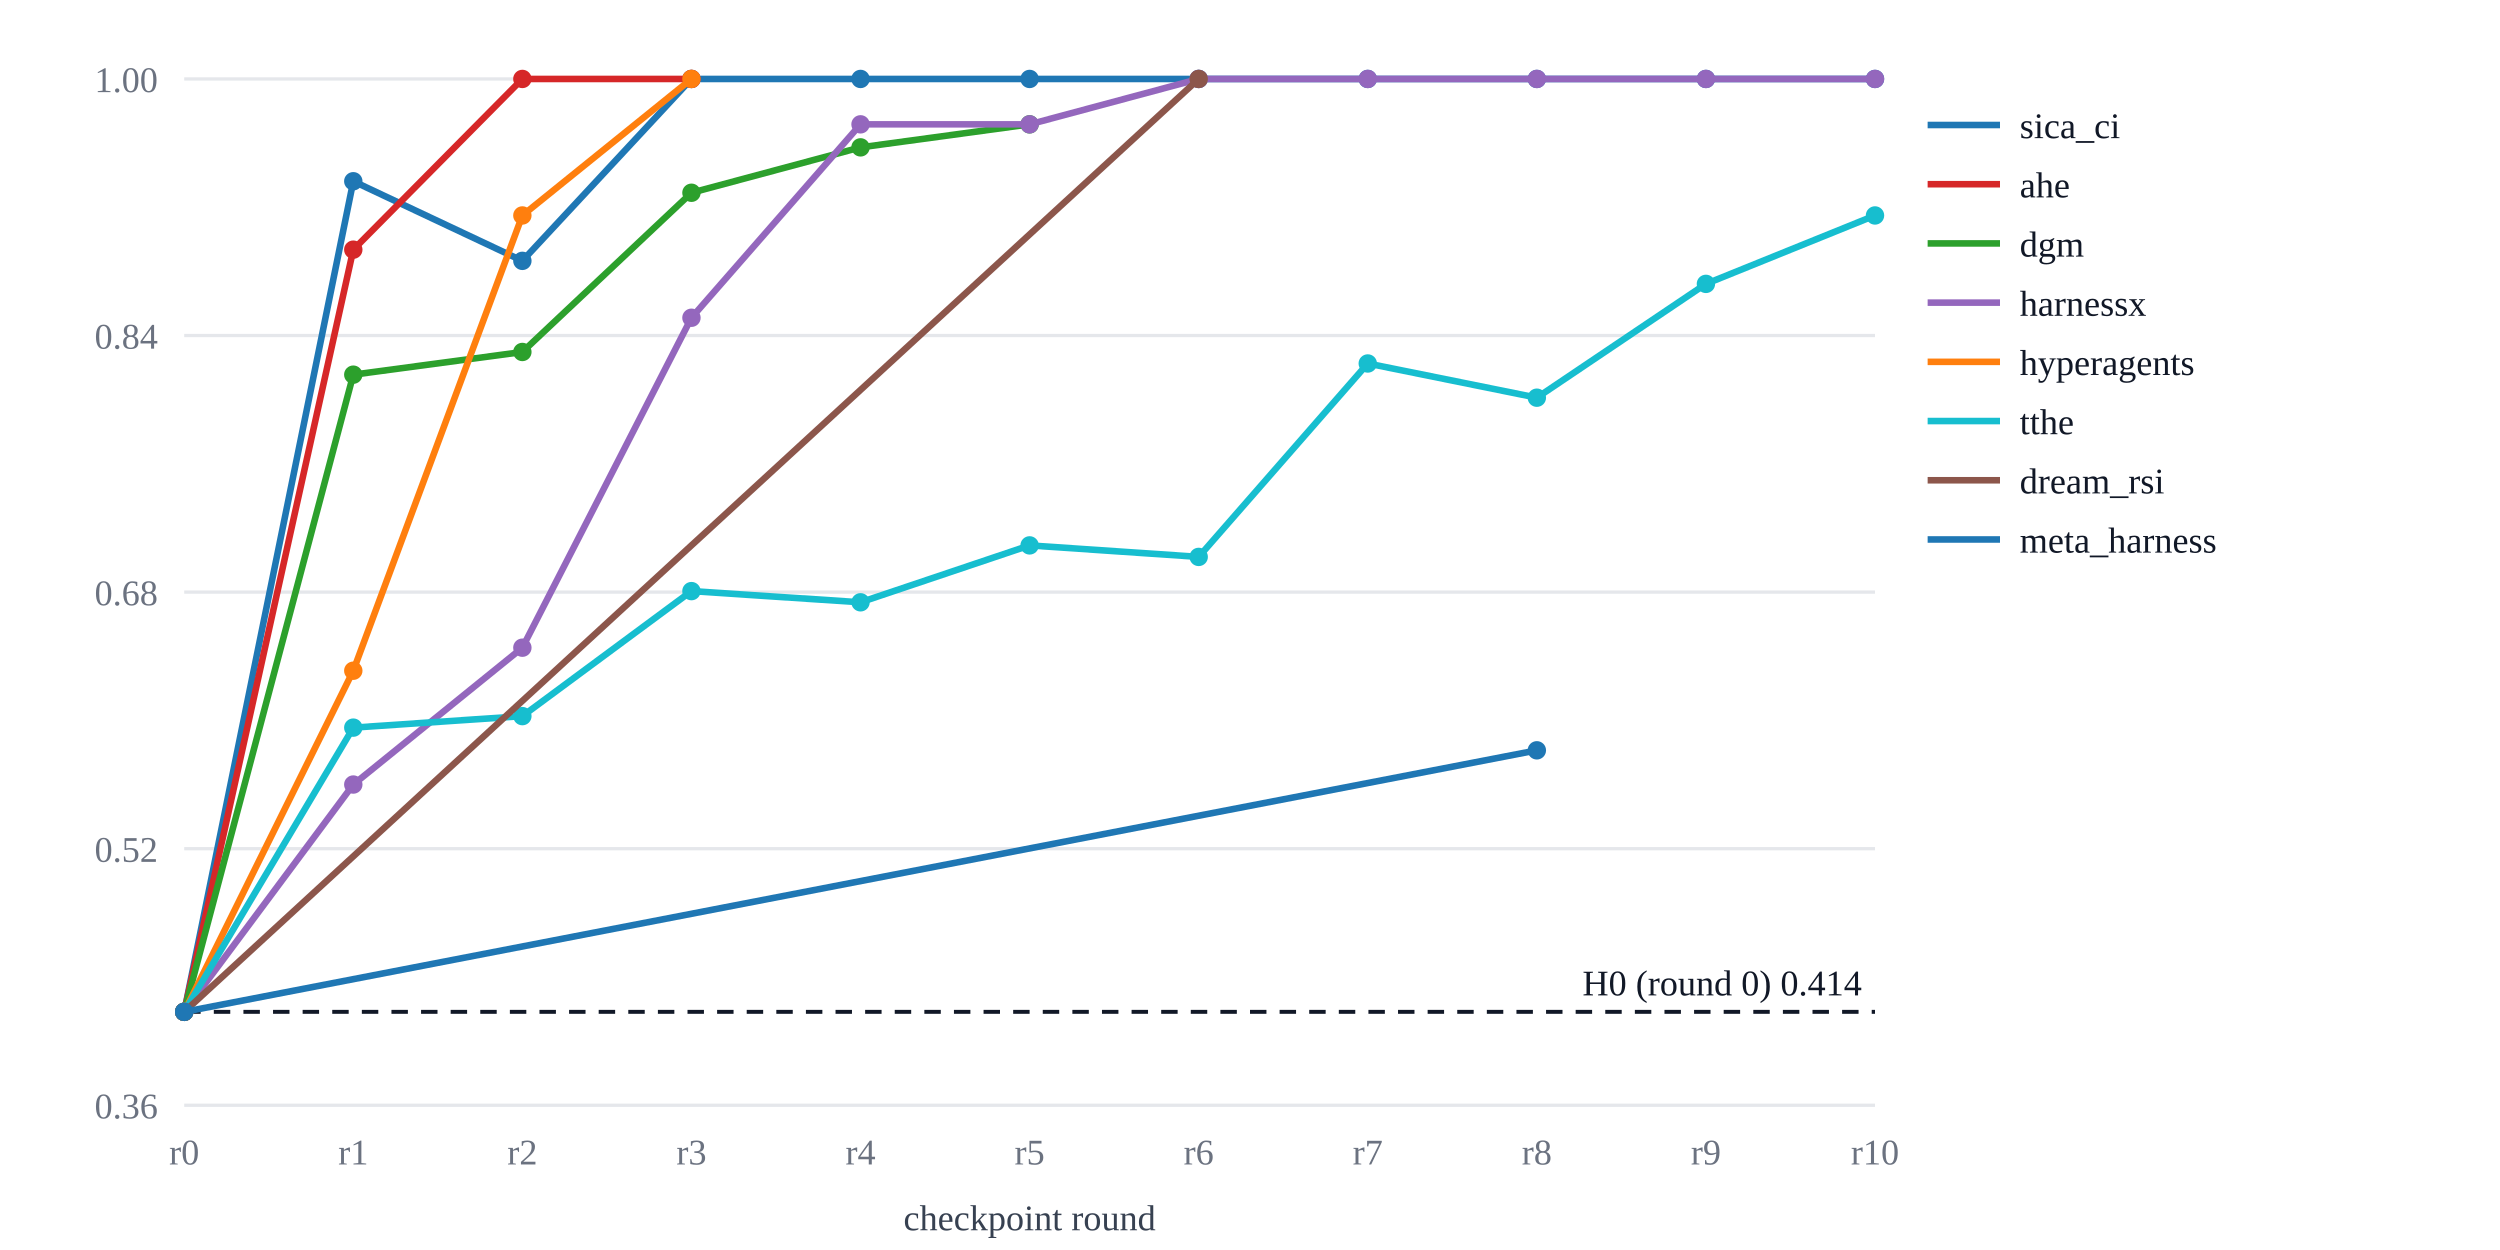
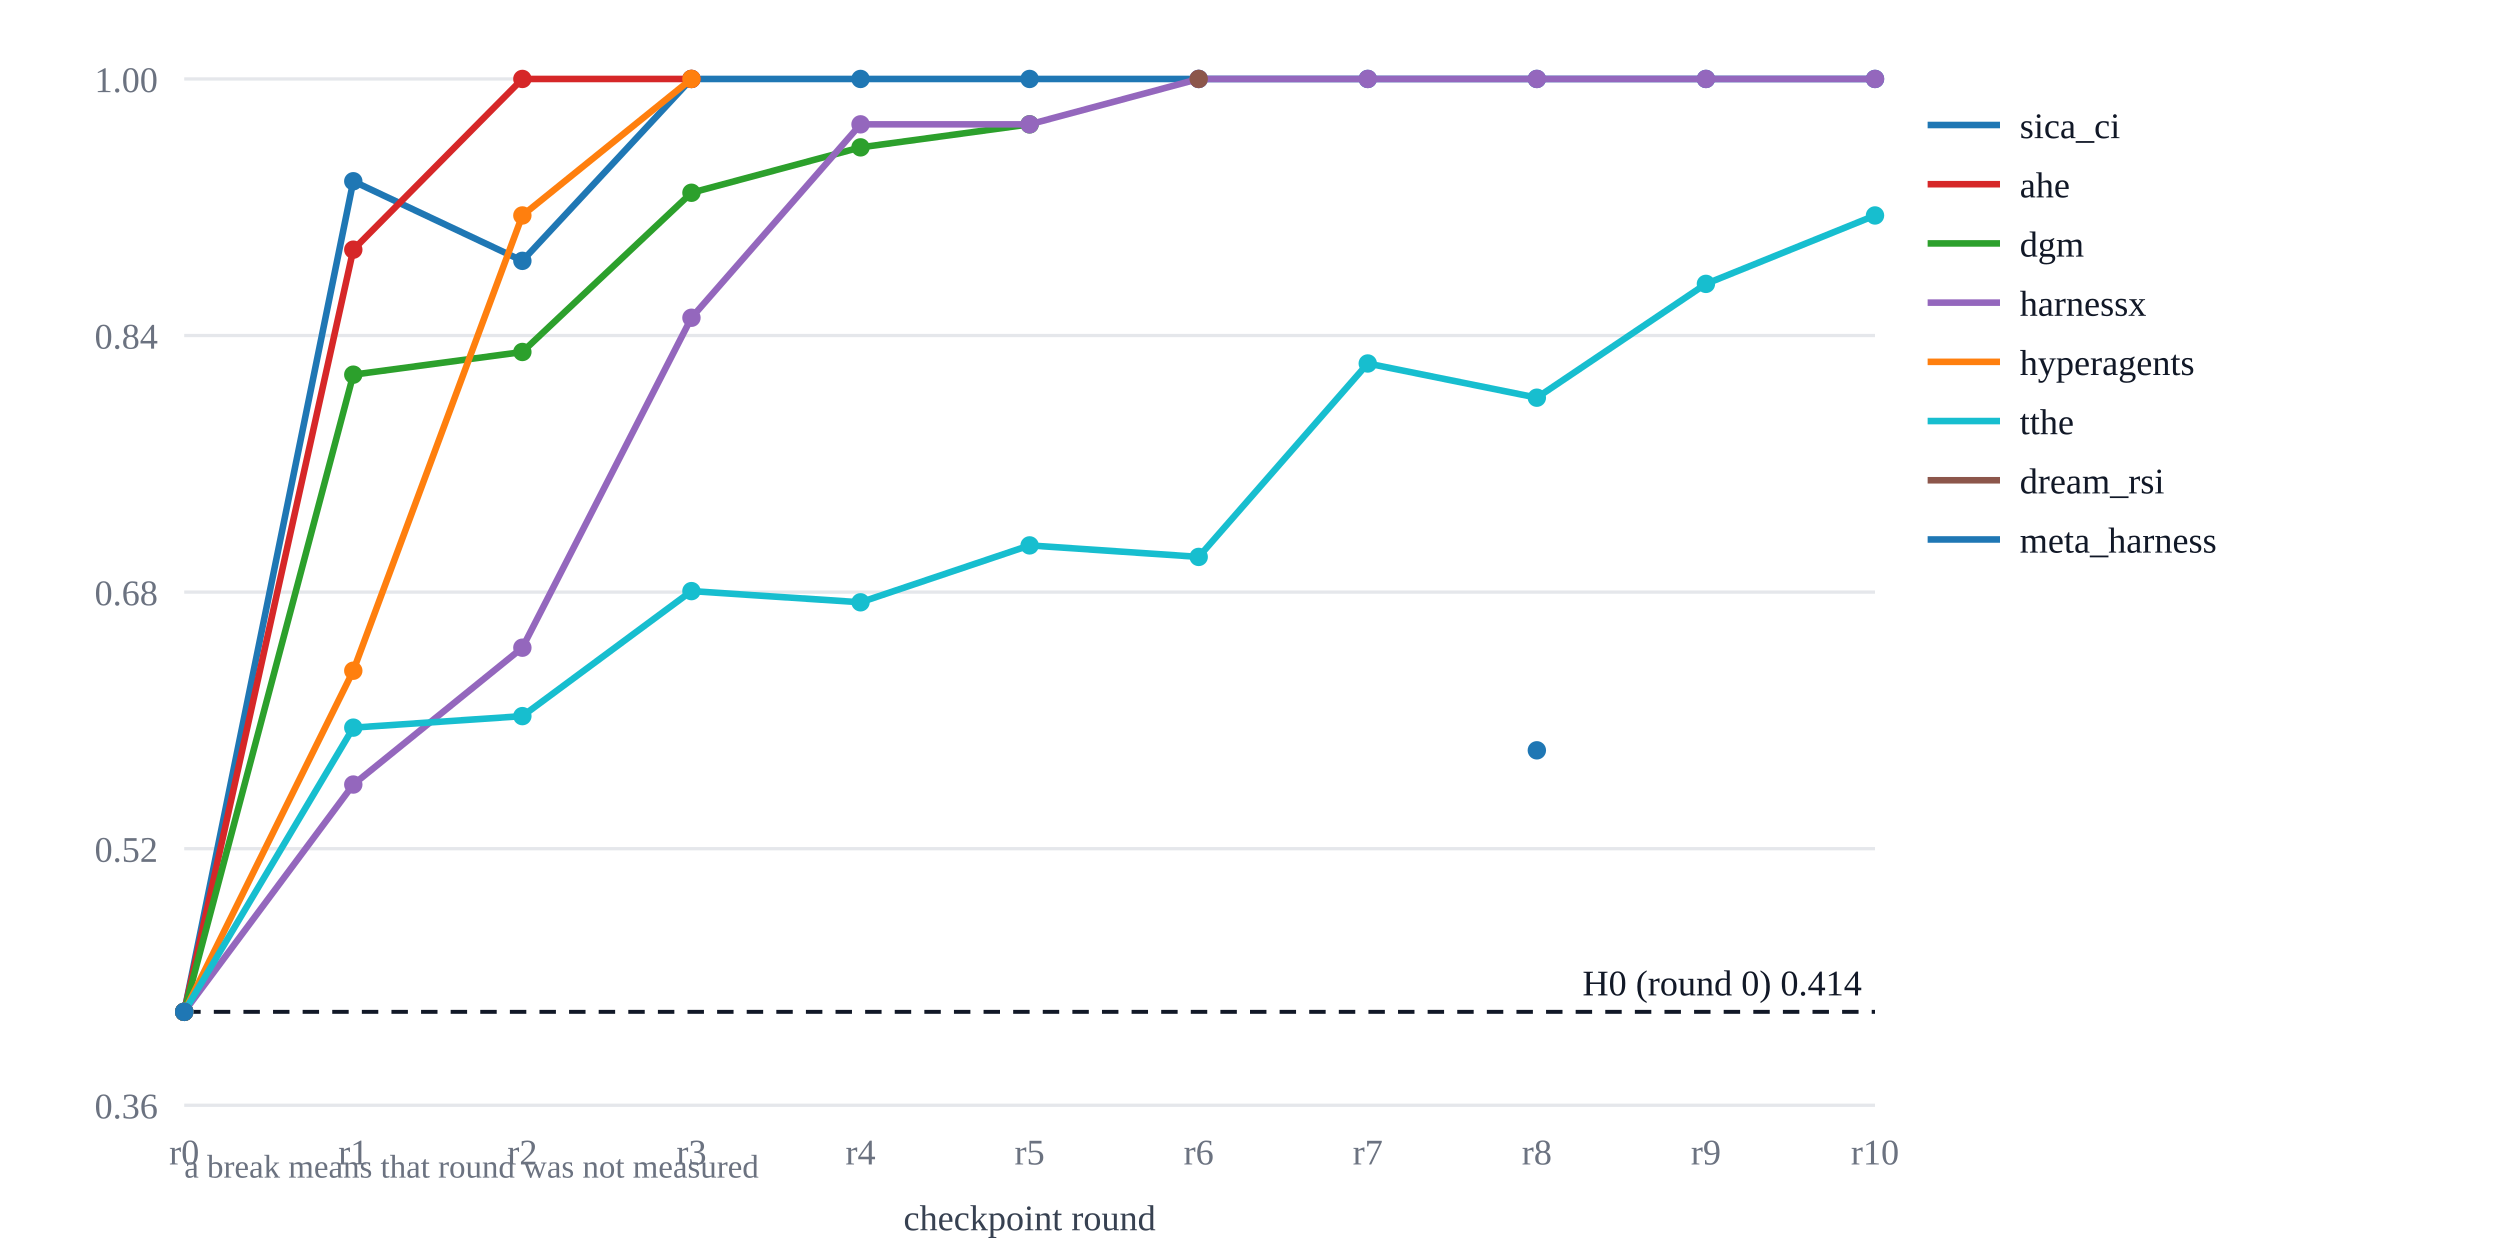
<svg xmlns="http://www.w3.org/2000/svg" width="760" height="380" viewBox="0 0 760 380" role="img" aria-label="Score by checkpoint round on valid_seen">
  <rect width="760" height="380" fill="#ffffff" />
  <line x1="56" y1="336.0" x2="570" y2="336.0" stroke="#e5e7eb" stroke-width="1" />
  <text x="48" y="340.0" font-size="11" fill="#6b7280" text-anchor="end">0.36</text>
  <line x1="56" y1="258.0" x2="570" y2="258.0" stroke="#e5e7eb" stroke-width="1" />
  <text x="48" y="262.0" font-size="11" fill="#6b7280" text-anchor="end">0.52</text>
  <line x1="56" y1="180.0" x2="570" y2="180.0" stroke="#e5e7eb" stroke-width="1" />
  <text x="48" y="184.0" font-size="11" fill="#6b7280" text-anchor="end">0.68</text>
  <line x1="56" y1="102.0" x2="570" y2="102.0" stroke="#e5e7eb" stroke-width="1" />
  <text x="48" y="106.0" font-size="11" fill="#6b7280" text-anchor="end">0.84</text>
  <line x1="56" y1="24.0" x2="570" y2="24.0" stroke="#e5e7eb" stroke-width="1" />
  <text x="48" y="28.0" font-size="11" fill="#6b7280" text-anchor="end">1.00</text>
  <text x="56.0" y="354" font-size="11" fill="#6b7280" text-anchor="middle">r0</text>
  <text x="107.4" y="354" font-size="11" fill="#6b7280" text-anchor="middle">r1</text>
  <text x="158.8" y="354" font-size="11" fill="#6b7280" text-anchor="middle">r2</text>
  <text x="210.2" y="354" font-size="11" fill="#6b7280" text-anchor="middle">r3</text>
  <text x="261.6" y="354" font-size="11" fill="#6b7280" text-anchor="middle">r4</text>
  <text x="313.0" y="354" font-size="11" fill="#6b7280" text-anchor="middle">r5</text>
  <text x="364.4" y="354" font-size="11" fill="#6b7280" text-anchor="middle">r6</text>
  <text x="415.8" y="354" font-size="11" fill="#6b7280" text-anchor="middle">r7</text>
  <text x="467.2" y="354" font-size="11" fill="#6b7280" text-anchor="middle">r8</text>
  <text x="518.6" y="354" font-size="11" fill="#6b7280" text-anchor="middle">r9</text>
  <text x="570.0" y="354" font-size="11" fill="#6b7280" text-anchor="middle">r10</text>
  <line x1="56" y1="307.6" x2="570" y2="307.6" stroke="#111827" stroke-width="1.2" stroke-dasharray="5 4" />
  <text x="566" y="302.6" font-size="11" fill="#111827" text-anchor="end">H0 (round 0) 0.414</text>
  <g data-method-line="sica_ci">
    <path d="M56.0,307.6 L107.4,55.1 L158.8,79.3 L210.2,24.0 L261.6,24.0 L313.0,24.0 L364.4,24.0 L415.8,24.0 L467.2,24.0 L518.6,24.0 L570.0,24.0" fill="none" stroke="#1f77b4" stroke-width="2" />
    <circle cx="56.0" cy="307.6" r="2.8" fill="#1f77b4" />
    <circle cx="107.4" cy="55.1" r="2.8" fill="#1f77b4" />
    <circle cx="158.8" cy="79.3" r="2.8" fill="#1f77b4" />
    <circle cx="210.2" cy="24.0" r="2.8" fill="#1f77b4" />
    <circle cx="261.6" cy="24.0" r="2.8" fill="#1f77b4" />
    <circle cx="313.0" cy="24.0" r="2.8" fill="#1f77b4" />
    <circle cx="364.4" cy="24.0" r="2.8" fill="#1f77b4" />
    <circle cx="415.8" cy="24.0" r="2.8" fill="#1f77b4" />
    <circle cx="467.2" cy="24.0" r="2.8" fill="#1f77b4" />
    <circle cx="518.6" cy="24.0" r="2.8" fill="#1f77b4" />
    <circle cx="570.0" cy="24.0" r="2.8" fill="#1f77b4" />
    <line x1="586" y1="38" x2="608" y2="38" stroke="#1f77b4" stroke-width="2" />
    <text x="614" y="42" font-size="11" fill="#111827">sica_ci</text>
  </g>
  <g data-method-line="ahe">
    <path d="M56.0,307.6 L107.4,75.9 L158.8,24.0 L210.2,24.0" fill="none" stroke="#d62728" stroke-width="2" />
    <circle cx="56.0" cy="307.6" r="2.8" fill="#d62728" />
    <circle cx="107.4" cy="75.9" r="2.8" fill="#d62728" />
    <circle cx="158.8" cy="24.0" r="2.8" fill="#d62728" />
    <circle cx="210.2" cy="24.0" r="2.8" fill="#d62728" />
    <line x1="586" y1="56" x2="608" y2="56" stroke="#d62728" stroke-width="2" />
    <text x="614" y="60" font-size="11" fill="#111827">ahe</text>
  </g>
  <g data-method-line="dgm">
    <path d="M56.0,307.6 L107.4,113.9 L158.8,107.0 L210.2,58.6 L261.6,44.8 L313.0,37.8" fill="none" stroke="#2ca02c" stroke-width="2" />
    <circle cx="56.0" cy="307.6" r="2.8" fill="#2ca02c" />
    <circle cx="107.4" cy="113.9" r="2.8" fill="#2ca02c" />
    <circle cx="158.8" cy="107.0" r="2.8" fill="#2ca02c" />
    <circle cx="210.2" cy="58.6" r="2.8" fill="#2ca02c" />
    <circle cx="261.6" cy="44.8" r="2.8" fill="#2ca02c" />
    <circle cx="313.0" cy="37.8" r="2.8" fill="#2ca02c" />
    <line x1="586" y1="74" x2="608" y2="74" stroke="#2ca02c" stroke-width="2" />
    <text x="614" y="78" font-size="11" fill="#111827">dgm</text>
  </g>
  <g data-method-line="harnessx">
    <path d="M56.0,307.6 L107.4,238.5 L158.8,196.9 L210.2,96.6 L261.6,37.8 L313.0,37.8 L364.4,24.0 L415.8,24.0 L467.2,24.0 L518.6,24.0 L570.0,24.0" fill="none" stroke="#9467bd" stroke-width="2" />
    <circle cx="56.0" cy="307.6" r="2.8" fill="#9467bd" />
    <circle cx="107.4" cy="238.5" r="2.8" fill="#9467bd" />
    <circle cx="158.8" cy="196.9" r="2.8" fill="#9467bd" />
    <circle cx="210.2" cy="96.6" r="2.8" fill="#9467bd" />
    <circle cx="261.6" cy="37.8" r="2.8" fill="#9467bd" />
    <circle cx="313.0" cy="37.8" r="2.8" fill="#9467bd" />
    <circle cx="364.4" cy="24.0" r="2.8" fill="#9467bd" />
    <circle cx="415.8" cy="24.0" r="2.8" fill="#9467bd" />
    <circle cx="467.2" cy="24.0" r="2.8" fill="#9467bd" />
    <circle cx="518.6" cy="24.0" r="2.8" fill="#9467bd" />
    <circle cx="570.0" cy="24.0" r="2.8" fill="#9467bd" />
    <line x1="586" y1="92" x2="608" y2="92" stroke="#9467bd" stroke-width="2" />
    <text x="614" y="96" font-size="11" fill="#111827">harnessx</text>
  </g>
  <g data-method-line="hyperagents">
    <path d="M56.0,307.6 L107.4,203.9 L158.8,65.5 L210.2,24.0" fill="none" stroke="#ff7f0e" stroke-width="2" />
    <circle cx="56.0" cy="307.6" r="2.8" fill="#ff7f0e" />
    <circle cx="107.4" cy="203.9" r="2.8" fill="#ff7f0e" />
    <circle cx="158.8" cy="65.5" r="2.8" fill="#ff7f0e" />
    <circle cx="210.2" cy="24.0" r="2.8" fill="#ff7f0e" />
    <line x1="586" y1="110" x2="608" y2="110" stroke="#ff7f0e" stroke-width="2" />
    <text x="614" y="114" font-size="11" fill="#111827">hyperagents</text>
  </g>
  <g data-method-line="tthe">
    <path d="M56.0,307.6 L107.4,221.2 L158.8,217.7 L210.2,179.7 L261.6,183.1 L313.0,165.8 L364.4,169.3 L415.8,110.5 L467.2,120.9 L518.6,86.3 L570.0,65.5" fill="none" stroke="#17becf" stroke-width="2" />
    <circle cx="56.0" cy="307.6" r="2.8" fill="#17becf" />
    <circle cx="107.4" cy="221.2" r="2.8" fill="#17becf" />
    <circle cx="158.8" cy="217.7" r="2.8" fill="#17becf" />
    <circle cx="210.2" cy="179.7" r="2.8" fill="#17becf" />
    <circle cx="261.6" cy="183.1" r="2.8" fill="#17becf" />
    <circle cx="313.0" cy="165.8" r="2.8" fill="#17becf" />
    <circle cx="364.4" cy="169.3" r="2.8" fill="#17becf" />
    <circle cx="415.8" cy="110.5" r="2.8" fill="#17becf" />
    <circle cx="467.2" cy="120.9" r="2.8" fill="#17becf" />
    <circle cx="518.6" cy="86.3" r="2.8" fill="#17becf" />
    <circle cx="570.0" cy="65.5" r="2.8" fill="#17becf" />
    <line x1="586" y1="128" x2="608" y2="128" stroke="#17becf" stroke-width="2" />
    <text x="614" y="132" font-size="11" fill="#111827">tthe</text>
  </g>
  <g data-method-line="dream_rsi">
-     <path d="M56.0,307.6 L364.4,24.0" fill="none" stroke="#8c564b" stroke-width="2" />
+     <path d="M56.0,307.6" fill="none" stroke="#8c564b" stroke-width="2" />
+     <path d="M364.4,24.0" fill="none" stroke="#8c564b" stroke-width="2" />
    <circle cx="56.0" cy="307.6" r="2.8" fill="#8c564b" />
    <circle cx="364.4" cy="24.0" r="2.8" fill="#8c564b" />
    <line x1="586" y1="146" x2="608" y2="146" stroke="#8c564b" stroke-width="2" />
    <text x="614" y="150" font-size="11" fill="#111827">dream_rsi</text>
  </g>
  <g data-method-line="meta_harness">
-     <path d="M56.0,307.6 L467.2,228.1" fill="none" stroke="#1f77b4" stroke-width="2" />
+     <path d="M56.0,307.6" fill="none" stroke="#1f77b4" stroke-width="2" />
+     <path d="M467.2,228.1" fill="none" stroke="#1f77b4" stroke-width="2" />
    <circle cx="56.0" cy="307.6" r="2.8" fill="#1f77b4" />
    <circle cx="467.2" cy="228.1" r="2.8" fill="#1f77b4" />
    <line x1="586" y1="164" x2="608" y2="164" stroke="#1f77b4" stroke-width="2" />
    <text x="614" y="168" font-size="11" fill="#111827">meta_harness</text>
  </g>
  <text x="313" y="374" font-size="11" fill="#374151" text-anchor="middle">checkpoint round</text>
+   <text x="56" y="358" font-size="10" fill="#6b7280">a break means that round was not measured</text>
</svg>
